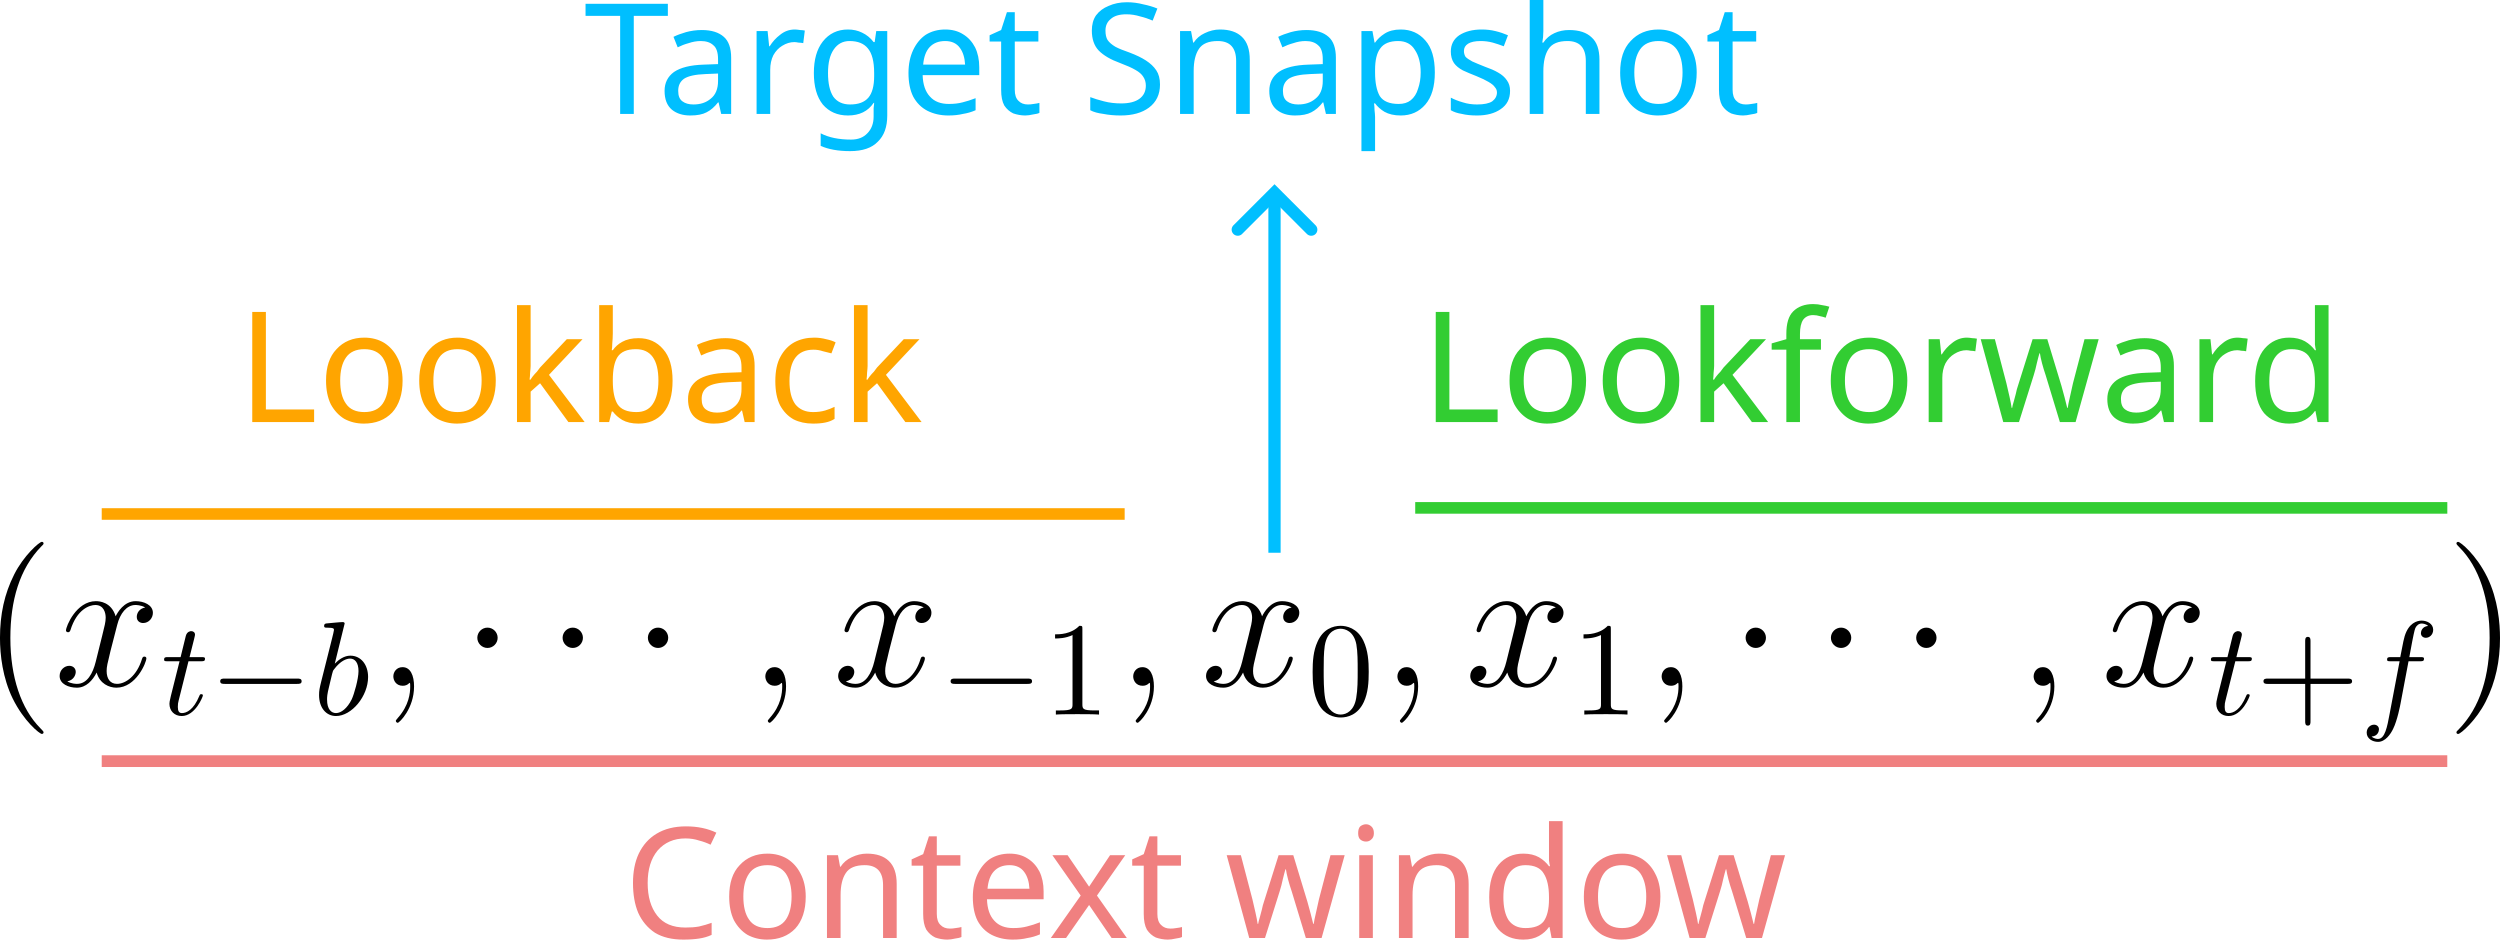
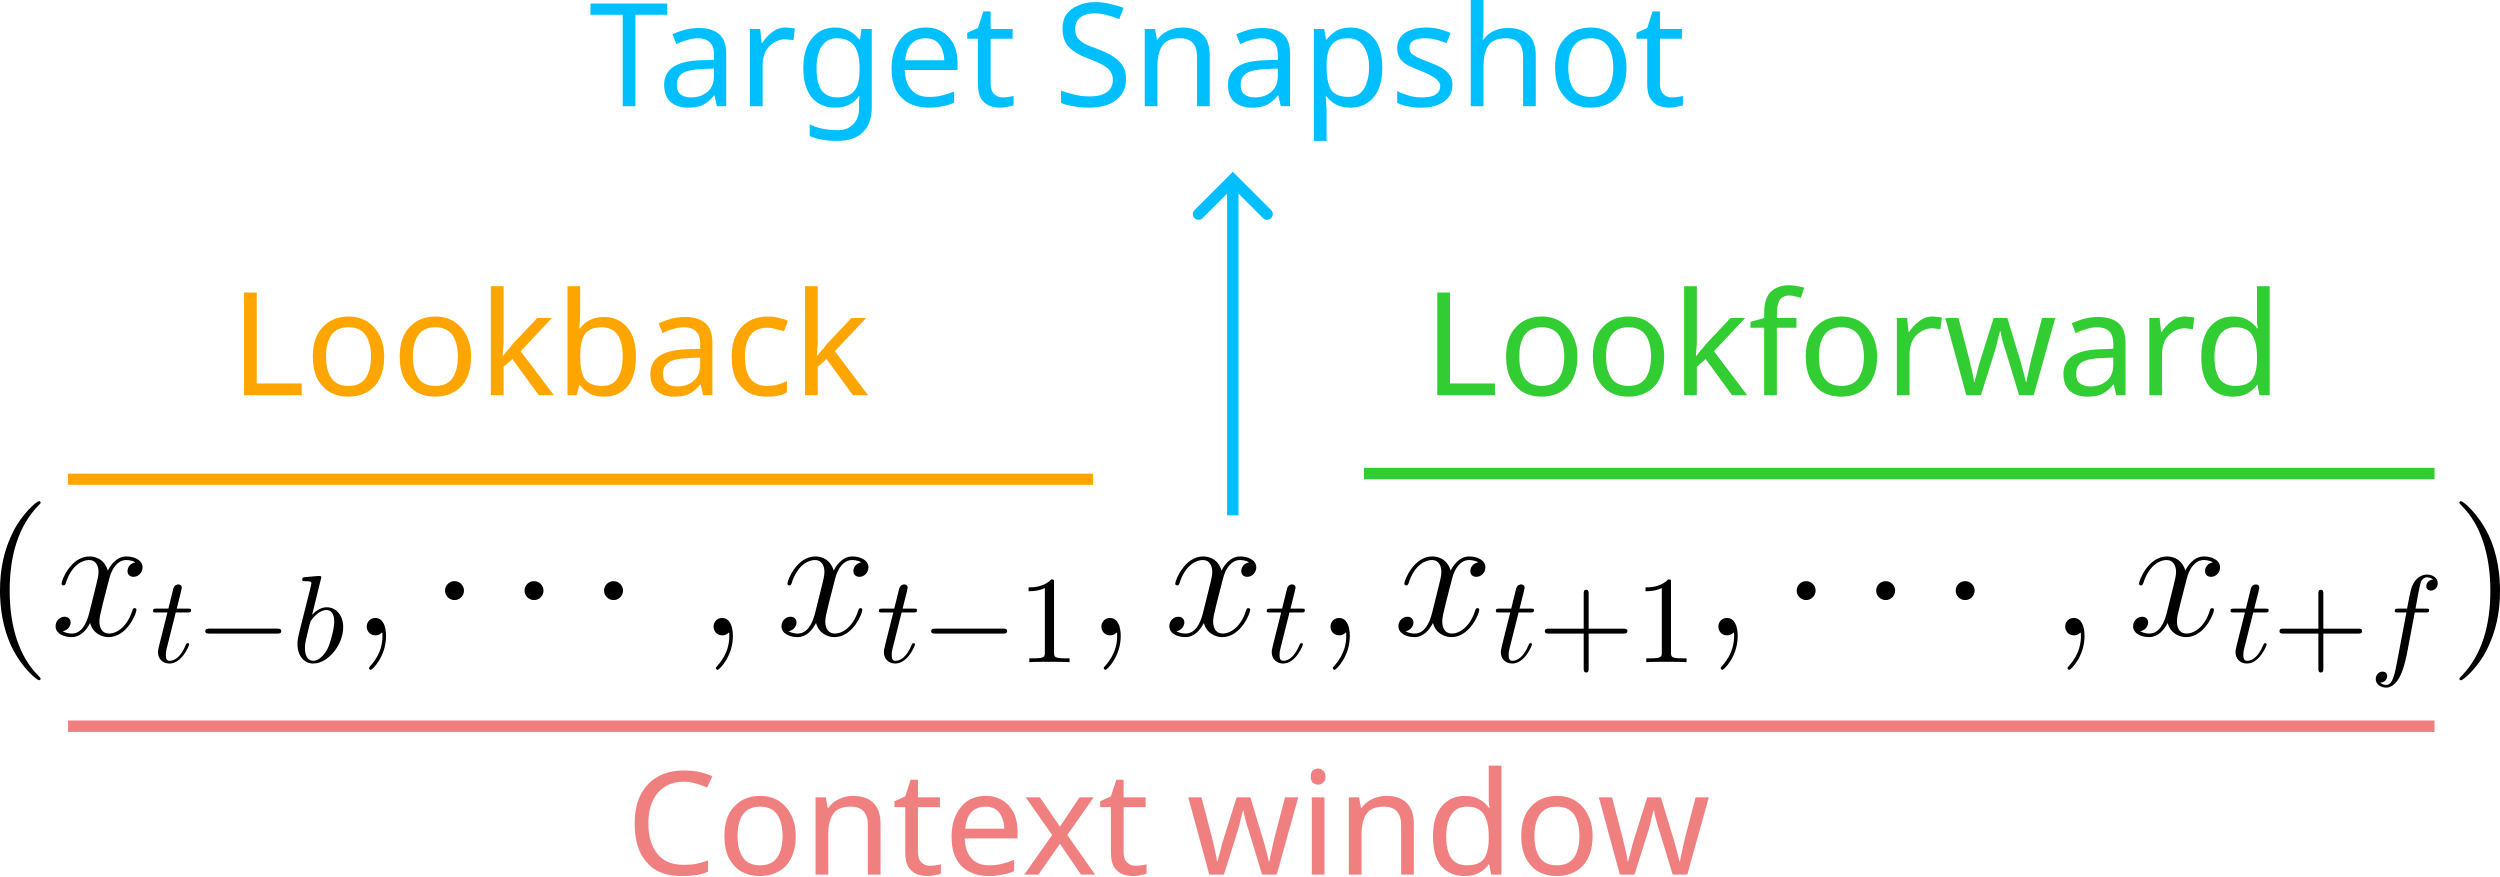
- <svg xmlns="http://www.w3.org/2000/svg" xmlns:xlink="http://www.w3.org/1999/xlink" width="74.511mm" height="28.004mm" viewBox="0 0 74.511 28.004" version="1.1" id="svg1" xml:space="preserve">
+ <svg xmlns="http://www.w3.org/2000/svg" xmlns:xlink="http://www.w3.org/1999/xlink" width="79.916mm" height="28.004mm" viewBox="0 0 79.916 28.004" version="1.1" id="svg1" xml:space="preserve">
  <defs id="defs1">
    <marker style="overflow:visible" id="ArrowWideRounded" refX="0" refY="0" orient="auto-start-reverse" markerWidth="1" markerHeight="1" viewBox="0 0 1 1" preserveAspectRatio="xMidYMid">
      <path style="fill:none;stroke:context-stroke;stroke-width:1;stroke-linecap:round" d="M 3,-3 0,0 3,3" transform="rotate(180,0.125,0)" id="path2" />
    </marker>
    <path id="g5-43" d="m 4.075,-2.291 h 2.78 c 0.139,0 0.329,0 0.329,-0.199 0,-0.199 -0.189,-0.199 -0.329,-0.199 H 4.075 v -2.79 c 0,-0.139 0,-0.329 -0.199,-0.329 -0.199,0 -0.199,0.189 -0.199,0.329 v 2.79 H 0.887 c -0.139,0 -0.329,0 -0.329,0.199 0,0.199 0.189,0.199 0.329,0.199 h 2.79 v 2.79 c 0,0.139 0,0.329 0.199,0.329 0.199,0 0.199,-0.189 0.199,-0.329 z" />
    <path id="g5-48" d="m 4.583,-3.188 c 0,-0.797 -0.05,-1.594 -0.399,-2.331 -0.458,-0.956 -1.275,-1.116 -1.694,-1.116 -0.598,0 -1.325,0.259 -1.733,1.186 -0.319,0.687 -0.369,1.465 -0.369,2.262 0,0.747 0.04,1.644 0.448,2.401 0.428,0.807 1.156,1.006 1.644,1.006 0.538,0 1.295,-0.209 1.734,-1.156 0.319,-0.687 0.369,-1.465 0.369,-2.252 z M 2.481,0 C 2.092,0 1.504,-0.249 1.325,-1.205 1.215,-1.803 1.215,-2.72 1.215,-3.308 c 0,-0.638 0,-1.295 0.08,-1.833 0.189,-1.186 0.936,-1.275 1.186,-1.275 0.329,0 0.986,0.179 1.176,1.166 0.1,0.558 0.1,1.315 0.1,1.943 0,0.747 0,1.425 -0.11,2.062 C 3.497,-0.299 2.929,0 2.481,0 Z" />
    <path id="g5-49" d="m 2.929,-6.376 c 0,-0.239 0,-0.259 -0.229,-0.259 -0.618,0.638 -1.494,0.638 -1.813,0.638 v 0.309 c 0.199,0 0.787,0 1.305,-0.259 v 5.161 c 0,0.359 -0.03,0.478 -0.927,0.478 H 0.946 V 0 c 0.349,-0.03 1.215,-0.03 1.614,-0.03 0.399,0 1.265,0 1.614,0.03 V -0.309 H 3.856 c -0.897,0 -0.927,-0.11 -0.927,-0.478 z" />
    <path id="g2-40" d="m 4.663,3.486 c 0,-0.043 0,-0.072 -0.244,-0.316 -1.435,-1.449 -2.238,-3.816 -2.238,-6.743 0,-2.783 0.674,-5.179 2.338,-6.872 0.143,-0.129 0.143,-0.158 0.143,-0.201 0,-0.086 -0.072,-0.115 -0.129,-0.115 -0.187,0 -1.363,1.033 -2.066,2.439 -0.732,1.449 -1.062,2.984 -1.062,4.749 0,1.277 0.201,2.984 0.947,4.519 0.846,1.722 2.023,2.654 2.181,2.654 0.057,0 0.129,-0.029 0.129,-0.115 z" />
    <path id="g2-41" d="m 4.046,-3.572 c 0,-1.09 -0.143,-2.869 -0.947,-4.533 -0.846,-1.722 -2.023,-2.654 -2.181,-2.654 -0.057,0 -0.129,0.029 -0.129,0.115 0,0.043 0,0.072 0.244,0.316 1.435,1.449 2.238,3.816 2.238,6.743 0,2.783 -0.674,5.179 -2.338,6.872 -0.143,0.129 -0.143,0.158 -0.143,0.201 0,0.086 0.072,0.115 0.129,0.115 0.186,0 1.363,-1.033 2.066,-2.439 0.732,-1.463 1.062,-3.013 1.062,-4.734 z" />
    <path id="g0-0" d="m 9.454,-3.3 c 0.244,0 0.502,0 0.502,-0.287 0,-0.287 -0.258,-0.287 -0.502,-0.287 H 1.693 c -0.244,0 -0.502,0 -0.502,0.287 0,0.287 0.258,0.287 0.502,0.287 z" />
    <path id="g0-1" d="m 2.754,-3.587 c 0,-0.416 -0.344,-0.76 -0.76,-0.76 -0.416,0 -0.76,0.344 -0.76,0.76 0,0.416 0.344,0.76 0.76,0.76 0.416,0 0.76,-0.344 0.76,-0.76 z" />
    <path id="g1-59" d="m 2.798,0.057 c 0,-0.832 -0.273,-1.449 -0.861,-1.449 -0.459,0 -0.689,0.373 -0.689,0.689 C 1.248,-0.387 1.463,0 1.951,0 c 0.186,0 0.344,-0.057 0.473,-0.187 0.029,-0.029 0.043,-0.029 0.057,-0.029 0.029,0 0.029,0.201 0.029,0.273 0,0.473 -0.086,1.406 -0.918,2.338 C 1.435,2.568 1.435,2.597 1.435,2.625 c 0,0.072 0.072,0.143 0.143,0.143 0.115,0 1.219,-1.062 1.219,-2.711 z" />
    <path id="g1-120" d="m 6.8,-5.853 c -0.459,0.086 -0.631,0.43 -0.631,0.703 0,0.344 0.273,0.459 0.473,0.459 0.43,0 0.732,-0.373 0.732,-0.76 0,-0.603 -0.689,-0.875 -1.291,-0.875 -0.875,0 -1.363,0.861 -1.492,1.133 -0.33,-1.076 -1.219,-1.133 -1.478,-1.133 -1.463,0 -2.238,1.879 -2.238,2.195 0,0.057 0.057,0.129 0.158,0.129 0.115,0 0.143,-0.086 0.172,-0.143 0.488,-1.592 1.449,-1.894 1.865,-1.894 0.646,0 0.775,0.603 0.775,0.947 0,0.316 -0.086,0.646 -0.258,1.334 l -0.488,1.965 c -0.215,0.861 -0.631,1.65 -1.392,1.65 -0.072,0 -0.43,0 -0.732,-0.187 0.516,-0.1 0.631,-0.531 0.631,-0.703 0,-0.287 -0.215,-0.459 -0.488,-0.459 -0.344,0 -0.717,0.301 -0.717,0.76 0,0.603 0.674,0.875 1.291,0.875 0.689,0 1.176,-0.545 1.478,-1.133 0.23,0.846 0.947,1.133 1.478,1.133 1.463,0 2.238,-1.879 2.238,-2.195 0,-0.072 -0.057,-0.129 -0.143,-0.129 -0.129,0 -0.143,0.072 -0.187,0.187 -0.387,1.262 -1.219,1.851 -1.865,1.851 -0.502,0 -0.775,-0.373 -0.775,-0.961 0,-0.316 0.057,-0.545 0.287,-1.492 l 0.502,-1.951 c 0.215,-0.861 0.703,-1.492 1.363,-1.492 0.029,0 0.43,0 0.732,0.186 z" />
    <use id="g3-0" xlink:href="#g0-0" transform="scale(0.694445)" />
    <path id="g4-98" d="m 2.381,-6.804 c 0,-0.01 0,-0.11 -0.13,-0.11 -0.229,0 -0.956,0.08 -1.215,0.1 -0.08,0.01 -0.189,0.02 -0.189,0.199 0,0.12 0.09,0.12 0.239,0.12 0.478,0 0.498,0.07 0.498,0.169 0,0.07 -0.09,0.408 -0.139,0.618 l -0.817,3.248 c -0.12,0.498 -0.159,0.658 -0.159,1.006 0,0.946 0.528,1.564 1.265,1.564 1.176,0 2.401,-1.484 2.401,-2.919 0,-0.907 -0.528,-1.594 -1.325,-1.594 -0.458,0 -0.867,0.289 -1.166,0.598 z m -0.936,3.766 c 0.06,-0.219 0.06,-0.239 0.149,-0.349 0.488,-0.648 0.936,-0.797 1.196,-0.797 0.359,0 0.628,0.299 0.628,0.936 0,0.588 -0.329,1.734 -0.508,2.112 -0.329,0.667 -0.787,1.026 -1.176,1.026 -0.339,0 -0.667,-0.269 -0.667,-1.006 0,-0.189 0,-0.379 0.159,-1.006 z" />
    <path id="g4-102" d="m 3.656,-3.985 h 0.857 c 0.199,0 0.299,0 0.299,-0.199 0,-0.11 -0.1,-0.11 -0.269,-0.11 H 3.716 L 3.925,-5.43 c 0.04,-0.209 0.179,-0.917 0.239,-1.036 0.09,-0.189 0.259,-0.339 0.468,-0.339 0.04,0 0.299,0 0.488,0.179 -0.438,0.04 -0.538,0.389 -0.538,0.538 0,0.229 0.179,0.349 0.369,0.349 0.259,0 0.548,-0.219 0.548,-0.598 0,-0.458 -0.458,-0.687 -0.867,-0.687 -0.339,0 -0.966,0.179 -1.265,1.166 -0.06,0.209 -0.09,0.309 -0.329,1.564 H 2.351 c -0.189,0 -0.299,0 -0.299,0.189 0,0.12 0.09,0.12 0.279,0.12 h 0.658 l -0.747,3.935 c -0.179,0.966 -0.349,1.873 -0.867,1.873 -0.04,0 -0.289,0 -0.478,-0.179 0.458,-0.03 0.548,-0.389 0.548,-0.538 0,-0.229 -0.179,-0.349 -0.369,-0.349 -0.259,0 -0.548,0.219 -0.548,0.598 0,0.448 0.438,0.687 0.847,0.687 0.548,0 0.946,-0.588 1.126,-0.966 0.319,-0.628 0.548,-1.833 0.558,-1.903 z" />
    <path id="g4-116" d="m 2.052,-3.985 h 0.936 c 0.199,0 0.299,0 0.299,-0.199 0,-0.11 -0.1,-0.11 -0.279,-0.11 H 2.132 c 0.359,-1.415 0.408,-1.614 0.408,-1.674 0,-0.169 -0.12,-0.269 -0.289,-0.269 -0.03,0 -0.309,0.01 -0.399,0.359 l -0.389,1.584 H 0.528 c -0.199,0 -0.299,0 -0.299,0.189 0,0.12 0.08,0.12 0.279,0.12 h 0.877 c -0.717,2.829 -0.757,2.999 -0.757,3.178 0,0.538 0.379,0.917 0.917,0.917 1.016,0 1.584,-1.455 1.584,-1.534 0,-0.1 -0.08,-0.1 -0.12,-0.1 -0.09,0 -0.1,0.03 -0.149,0.139 -0.428,1.036 -0.956,1.275 -1.295,1.275 -0.209,0 -0.309,-0.13 -0.309,-0.458 0,-0.239 0.02,-0.309 0.06,-0.478 z" />
+     <path id="g5-43-6" d="m 4.075,-2.291 h 2.78 c 0.139,0 0.329,0 0.329,-0.199 0,-0.199 -0.189,-0.199 -0.329,-0.199 H 4.075 v -2.79 c 0,-0.139 0,-0.329 -0.199,-0.329 -0.199,0 -0.199,0.189 -0.199,0.329 v 2.79 H 0.887 c -0.139,0 -0.329,0 -0.329,0.199 0,0.199 0.189,0.199 0.329,0.199 h 2.79 v 2.79 c 0,0.139 0,0.329 0.199,0.329 0.199,0 0.199,-0.189 0.199,-0.329 z" />
+     <path id="g5-49-1" d="m 2.929,-6.376 c 0,-0.239 0,-0.259 -0.229,-0.259 -0.618,0.638 -1.494,0.638 -1.813,0.638 v 0.309 c 0.199,0 0.787,0 1.305,-0.259 v 5.161 c 0,0.359 -0.03,0.478 -0.927,0.478 H 0.946 V 0 c 0.349,-0.03 1.215,-0.03 1.614,-0.03 0.399,0 1.265,0 1.614,0.03 V -0.309 H 3.856 c -0.897,0 -0.927,-0.11 -0.927,-0.478 z" />
+     <path id="g2-40-2" d="m 4.663,3.486 c 0,-0.043 0,-0.072 -0.244,-0.316 -1.435,-1.449 -2.238,-3.816 -2.238,-6.743 0,-2.783 0.674,-5.179 2.338,-6.872 0.143,-0.129 0.143,-0.158 0.143,-0.201 0,-0.086 -0.072,-0.115 -0.129,-0.115 -0.187,0 -1.363,1.033 -2.066,2.439 -0.732,1.449 -1.062,2.984 -1.062,4.749 0,1.277 0.201,2.984 0.947,4.519 0.846,1.722 2.023,2.654 2.181,2.654 0.057,0 0.129,-0.029 0.129,-0.115 z" />
+     <path id="g2-41-0" d="m 4.046,-3.572 c 0,-1.09 -0.143,-2.869 -0.947,-4.533 -0.846,-1.722 -2.023,-2.654 -2.181,-2.654 -0.057,0 -0.129,0.029 -0.129,0.115 0,0.043 0,0.072 0.244,0.316 1.435,1.449 2.238,3.816 2.238,6.743 0,2.783 -0.674,5.179 -2.338,6.872 -0.143,0.129 -0.143,0.158 -0.143,0.201 0,0.086 0.072,0.115 0.129,0.115 0.186,0 1.363,-1.033 2.066,-2.439 0.732,-1.463 1.062,-3.013 1.062,-4.734 z" />
+     <path id="g0-0-4" d="m 9.454,-3.3 c 0.244,0 0.502,0 0.502,-0.287 0,-0.287 -0.258,-0.287 -0.502,-0.287 H 1.693 c -0.244,0 -0.502,0 -0.502,0.287 0,0.287 0.258,0.287 0.502,0.287 z" />
+     <path id="g0-1-4" d="m 2.754,-3.587 c 0,-0.416 -0.344,-0.76 -0.76,-0.76 -0.416,0 -0.76,0.344 -0.76,0.76 0,0.416 0.344,0.76 0.76,0.76 0.416,0 0.76,-0.344 0.76,-0.76 z" />
+     <path id="g1-59-5" d="m 2.798,0.057 c 0,-0.832 -0.273,-1.449 -0.861,-1.449 -0.459,0 -0.689,0.373 -0.689,0.689 C 1.248,-0.387 1.463,0 1.951,0 c 0.186,0 0.344,-0.057 0.473,-0.187 0.029,-0.029 0.043,-0.029 0.057,-0.029 0.029,0 0.029,0.201 0.029,0.273 0,0.473 -0.086,1.406 -0.918,2.338 C 1.435,2.568 1.435,2.597 1.435,2.625 c 0,0.072 0.072,0.143 0.143,0.143 0.115,0 1.219,-1.062 1.219,-2.711 z" />
+     <path id="g1-120-9" d="m 6.8,-5.853 c -0.459,0.086 -0.631,0.43 -0.631,0.703 0,0.344 0.273,0.459 0.473,0.459 0.43,0 0.732,-0.373 0.732,-0.76 0,-0.603 -0.689,-0.875 -1.291,-0.875 -0.875,0 -1.363,0.861 -1.492,1.133 -0.33,-1.076 -1.219,-1.133 -1.478,-1.133 -1.463,0 -2.238,1.879 -2.238,2.195 0,0.057 0.057,0.129 0.158,0.129 0.115,0 0.143,-0.086 0.172,-0.143 0.488,-1.592 1.449,-1.894 1.865,-1.894 0.646,0 0.775,0.603 0.775,0.947 0,0.316 -0.086,0.646 -0.258,1.334 l -0.488,1.965 c -0.215,0.861 -0.631,1.65 -1.392,1.65 -0.072,0 -0.43,0 -0.732,-0.187 0.516,-0.1 0.631,-0.531 0.631,-0.703 0,-0.287 -0.215,-0.459 -0.488,-0.459 -0.344,0 -0.717,0.301 -0.717,0.76 0,0.603 0.674,0.875 1.291,0.875 0.689,0 1.176,-0.545 1.478,-1.133 0.23,0.846 0.947,1.133 1.478,1.133 1.463,0 2.238,-1.879 2.238,-2.195 0,-0.072 -0.057,-0.129 -0.143,-0.129 -0.129,0 -0.143,0.072 -0.187,0.187 -0.387,1.262 -1.219,1.851 -1.865,1.851 -0.502,0 -0.775,-0.373 -0.775,-0.961 0,-0.316 0.057,-0.545 0.287,-1.492 l 0.502,-1.951 c 0.215,-0.861 0.703,-1.492 1.363,-1.492 0.029,0 0.43,0 0.732,0.186 z" />
+     <use id="g3-0-7" xlink:href="#g0-0-4" transform="scale(0.694445)" />
+     <path id="g4-98-5" d="m 2.381,-6.804 c 0,-0.01 0,-0.11 -0.13,-0.11 -0.229,0 -0.956,0.08 -1.215,0.1 -0.08,0.01 -0.189,0.02 -0.189,0.199 0,0.12 0.09,0.12 0.239,0.12 0.478,0 0.498,0.07 0.498,0.169 0,0.07 -0.09,0.408 -0.139,0.618 l -0.817,3.248 c -0.12,0.498 -0.159,0.658 -0.159,1.006 0,0.946 0.528,1.564 1.265,1.564 1.176,0 2.401,-1.484 2.401,-2.919 0,-0.907 -0.528,-1.594 -1.325,-1.594 -0.458,0 -0.867,0.289 -1.166,0.598 z m -0.936,3.766 c 0.06,-0.219 0.06,-0.239 0.149,-0.349 0.488,-0.648 0.936,-0.797 1.196,-0.797 0.359,0 0.628,0.299 0.628,0.936 0,0.588 -0.329,1.734 -0.508,2.112 -0.329,0.667 -0.787,1.026 -1.176,1.026 -0.339,0 -0.667,-0.269 -0.667,-1.006 0,-0.189 0,-0.379 0.159,-1.006 z" />
+     <path id="g4-102-3" d="m 3.656,-3.985 h 0.857 c 0.199,0 0.299,0 0.299,-0.199 0,-0.11 -0.1,-0.11 -0.269,-0.11 H 3.716 L 3.925,-5.43 c 0.04,-0.209 0.179,-0.917 0.239,-1.036 0.09,-0.189 0.259,-0.339 0.468,-0.339 0.04,0 0.299,0 0.488,0.179 -0.438,0.04 -0.538,0.389 -0.538,0.538 0,0.229 0.179,0.349 0.369,0.349 0.259,0 0.548,-0.219 0.548,-0.598 0,-0.458 -0.458,-0.687 -0.867,-0.687 -0.339,0 -0.966,0.179 -1.265,1.166 -0.06,0.209 -0.09,0.309 -0.329,1.564 H 2.351 c -0.189,0 -0.299,0 -0.299,0.189 0,0.12 0.09,0.12 0.279,0.12 h 0.658 l -0.747,3.935 c -0.179,0.966 -0.349,1.873 -0.867,1.873 -0.04,0 -0.289,0 -0.478,-0.179 0.458,-0.03 0.548,-0.389 0.548,-0.538 0,-0.229 -0.179,-0.349 -0.369,-0.349 -0.259,0 -0.548,0.219 -0.548,0.598 0,0.448 0.438,0.687 0.847,0.687 0.548,0 0.946,-0.588 1.126,-0.966 0.319,-0.628 0.548,-1.833 0.558,-1.903 z" />
+     <path id="g4-116-9" d="m 2.052,-3.985 h 0.936 c 0.199,0 0.299,0 0.299,-0.199 0,-0.11 -0.1,-0.11 -0.279,-0.11 H 2.132 c 0.359,-1.415 0.408,-1.614 0.408,-1.674 0,-0.169 -0.12,-0.269 -0.289,-0.269 -0.03,0 -0.309,0.01 -0.399,0.359 l -0.389,1.584 H 0.528 c -0.199,0 -0.299,0 -0.299,0.189 0,0.12 0.08,0.12 0.279,0.12 h 0.877 c -0.717,2.829 -0.757,2.999 -0.757,3.178 0,0.538 0.379,0.917 0.917,0.917 1.016,0 1.584,-1.455 1.584,-1.534 0,-0.1 -0.08,-0.1 -0.12,-0.1 -0.09,0 -0.1,0.03 -0.149,0.139 -0.428,1.036 -0.956,1.275 -1.295,1.275 -0.209,0 -0.309,-0.13 -0.309,-0.458 0,-0.239 0.02,-0.309 0.06,-0.478 z" />
  </defs>
-   <g id="layer1" transform="translate(-65.88018,-45.1637)">
+   <g id="layer1" transform="translate(-64.45736,-45.1637)">
    <text xml:space="preserve" style="font-style:normal;font-variant:normal;font-weight:normal;font-stretch:normal;font-size:4.586px;font-family:'JetBrains Mono';-inkscape-font-specification:'JetBrains Mono';fill:#308af2;stroke-width:0.265" x="42.502" y="116.34" id="text1">
      <tspan id="tspan1" style="font-style:normal;font-variant:normal;font-weight:normal;font-stretch:normal;font-family:'JetBrains Mono';-inkscape-font-specification:'JetBrains Mono';stroke-width:0.265" x="42.502" y="116.34" />
    </text>
    <text xml:space="preserve" style="font-style:normal;font-variant:normal;font-weight:normal;font-stretch:normal;font-size:4.586px;font-family:'JetBrains Mono';-inkscape-font-specification:'JetBrains Mono';fill:#308af2;stroke-width:0.265" x="42.37" y="115.068" id="text2">
      <tspan id="tspan2" style="stroke-width:0.265" x="42.37" y="115.068" />
    </text>
-     <g id="page1" transform="matrix(0.3986389,0,0,0.3986389,42.8312,39.39103)">
-       <use x="56.413" y="65.753" xlink:href="#g2-40" id="use1" />
-       <use x="61.876" y="65.753" xlink:href="#g1-120" id="use2" />
-       <use x="69.859" y="67.905" xlink:href="#g4-116" id="use3" />
-       <use x="73.456" y="67.905" xlink:href="#g3-0" id="use4" />
-       <use x="81.205" y="67.905" xlink:href="#g4-98" id="use5" />
-       <use x="85.979" y="65.753" xlink:href="#g1-59" id="use6" />
-       <use x="92.272" y="65.753" xlink:href="#g0-1" id="use7" />
-       <use x="98.648" y="65.753" xlink:href="#g0-1" id="use8" />
-       <use x="105.024" y="65.753" xlink:href="#g0-1" id="use9" />
-       <use x="113.791" y="65.753" xlink:href="#g1-59" id="use10" />
-       <use x="120.084" y="65.753" xlink:href="#g1-120" id="use11" />
-       <use x="128.066" y="67.905" xlink:href="#g3-0" id="use12" />
-       <use x="135.815" y="67.905" xlink:href="#g5-49" id="use13" />
-       <use x="141.295" y="65.753" xlink:href="#g1-59" id="use14" />
-       <use x="147.588" y="65.753" xlink:href="#g1-120" id="use15" />
-       <use x="155.57" y="67.905" xlink:href="#g5-48" id="use16" />
-       <use x="161.049" y="65.753" xlink:href="#g1-59" id="use17" />
-       <use x="167.342" y="65.753" xlink:href="#g1-120" id="use18" />
-       <use x="175.325" y="67.905" xlink:href="#g5-49" id="use19" />
-       <use x="180.804" y="65.753" xlink:href="#g1-59" id="use20" />
-       <use x="187.097" y="65.753" xlink:href="#g0-1" id="use21" />
-       <use x="193.474" y="65.753" xlink:href="#g0-1" id="use22" />
-       <use x="199.85" y="65.753" xlink:href="#g0-1" id="use23" />
-       <use x="208.617" y="65.753" xlink:href="#g1-59" id="use24" />
-       <use x="214.91" y="65.753" xlink:href="#g1-120" id="use25" />
-       <use x="222.892" y="67.905" xlink:href="#g4-116" id="use26" />
-       <use x="226.49" y="67.905" xlink:href="#g5-43" id="use27" />
-       <use x="234.238" y="67.905" xlink:href="#g4-102" id="use28" />
-       <use x="240.687" y="65.753" xlink:href="#g2-41" id="use29" />
-     </g>
-     <path style="fill:none;stroke:#f08080;stroke-width:0.35;stroke-dasharray:none;stroke-opacity:1" d="M 68.912,67.849 H 138.82" id="path3" />
-     <path style="fill:none;stroke:#ffa500;stroke-width:0.345;stroke-dasharray:none;stroke-opacity:1" d="M 68.912,60.483 H 99.4" id="path3-7" />
+     <path style="fill:none;stroke:#f08080;stroke-width:0.365;stroke-dasharray:none;stroke-opacity:1" d="M 66.632,68.378 H 142.281" id="path3" />
+     <path style="fill:none;stroke:#ffa500;stroke-width:0.357;stroke-dasharray:none;stroke-opacity:1" d="M 66.632,60.483 H 99.4" id="path3-7" />
    <text xml:space="preserve" style="font-style:normal;font-variant:normal;font-weight:normal;font-stretch:normal;font-size:4.586px;font-family:'JetBrains Mono NL';-inkscape-font-specification:'JetBrains Mono NL';fill:#f08080;stroke:none;stroke-width:0.265;stroke-dasharray:none;stroke-opacity:1" x="84.465" y="73.122" id="text3">
      <tspan id="tspan3" style="fill:#f08080;stroke:none;stroke-width:0.265" x="84.465" y="73.122">Context window</tspan>
    </text>
-     <text xml:space="preserve" style="font-style:normal;font-variant:normal;font-weight:normal;font-stretch:normal;font-size:4.586px;font-family:'JetBrains Mono NL';-inkscape-font-specification:'JetBrains Mono NL';fill:#ffa500;stroke:none;stroke-width:0.365;stroke-dasharray:none;stroke-opacity:1" x="72.945" y="57.742" id="text4">
-       <tspan id="tspan4" style="stroke:none;stroke-width:0.365" x="72.945" y="57.742">Lookback</tspan>
+     <text xml:space="preserve" style="font-style:normal;font-variant:normal;font-weight:normal;font-stretch:normal;font-size:4.586px;font-family:'JetBrains Mono NL';-inkscape-font-specification:'JetBrains Mono NL';fill:#ffa500;stroke:none;stroke-width:0.365;stroke-dasharray:none;stroke-opacity:1" x="71.806" y="57.797" id="text4">
+       <tspan id="tspan4" style="stroke:none;stroke-width:0.365" x="71.806" y="57.797">Lookback</tspan>
    </text>
-     <path style="fill:none;stroke:#32cd32;stroke-width:0.346;stroke-dasharray:none;stroke-opacity:1" d="m 108.06,60.301 h 30.761" id="path3-7-5" />
-     <text xml:space="preserve" style="font-style:normal;font-variant:normal;font-weight:normal;font-stretch:normal;font-size:4.586px;font-family:'JetBrains Mono NL';-inkscape-font-specification:'JetBrains Mono NL';fill:#32cd32;stroke:none;stroke-width:0.365;stroke-dasharray:none;stroke-opacity:1" x="108.219" y="57.742" id="text4-6">
-       <tspan id="tspan4-2" style="fill:#32cd32;stroke:none;stroke-width:0.365" x="108.219" y="57.742">Lookforward</tspan>
+     <path style="fill:none;stroke:#32cd32;stroke-width:0.365;stroke-dasharray:none;stroke-opacity:1" d="m 108.06,60.301 h 34.221" id="path3-7-5" />
+     <text xml:space="preserve" style="font-style:normal;font-variant:normal;font-weight:normal;font-stretch:normal;font-size:4.586px;font-family:'JetBrains Mono NL';-inkscape-font-specification:'JetBrains Mono NL';fill:#32cd32;stroke:none;stroke-width:0.365;stroke-dasharray:none;stroke-opacity:1" x="109.949" y="57.797" id="text4-6">
+       <tspan id="tspan4-2" style="fill:#32cd32;stroke:none;stroke-width:0.365" x="109.949" y="57.797">Lookforward</tspan>
    </text>
    <path style="fill:#32cd32;stroke:#00bfff;stroke-width:0.365;stroke-dasharray:none;stroke-opacity:1;marker-end:url(#ArrowWideRounded)" d="M 103.866,61.638 V 51.004" id="path4" />
    <text xml:space="preserve" style="font-style:normal;font-variant:normal;font-weight:normal;font-stretch:normal;font-size:4.586px;font-family:'JetBrains Mono NL';-inkscape-font-specification:'JetBrains Mono NL';fill:#00bfff;stroke:none;stroke-width:0.365;stroke-dasharray:none;stroke-opacity:1" x="83.286" y="48.557" id="text5">
      <tspan id="tspan5" style="fill:#00bfff;stroke:none;stroke-width:0.365" x="83.286" y="48.557">Target Snapshot</tspan>
    </text>
+     <g id="page1" transform="matrix(0.3986389,0,0,0.3986389,41.40838,39.2614)">
+       <use x="56.413" y="65.753" xlink:href="#g2-40-2" id="use1" />
+       <use x="61.876" y="65.753" xlink:href="#g1-120-9" id="use2" />
+       <use x="69.859" y="67.905" xlink:href="#g4-116-9" id="use3" />
+       <use x="73.456" y="67.905" xlink:href="#g3-0-7" id="use4" />
+       <use x="81.205" y="67.905" xlink:href="#g4-98-5" id="use5" />
+       <use x="85.979" y="65.753" xlink:href="#g1-59-5" id="use6" />
+       <use x="92.272" y="65.753" xlink:href="#g0-1-4" id="use7" />
+       <use x="98.648" y="65.753" xlink:href="#g0-1-4" id="use8" />
+       <use x="105.024" y="65.753" xlink:href="#g0-1-4" id="use9" />
+       <use x="113.791" y="65.753" xlink:href="#g1-59-5" id="use10" />
+       <use x="120.084" y="65.753" xlink:href="#g1-120-9" id="use11" />
+       <use x="128.066" y="67.905" xlink:href="#g4-116-9" id="use12" />
+       <use x="131.664" y="67.905" xlink:href="#g3-0-7" id="use13" />
+       <use x="139.413" y="67.905" xlink:href="#g5-49-1" id="use14" />
+       <use x="144.892" y="65.753" xlink:href="#g1-59-5" id="use15" />
+       <use x="151.185" y="65.753" xlink:href="#g1-120-9" id="use16" />
+       <use x="159.168" y="67.905" xlink:href="#g4-116-9" id="use17" />
+       <use x="163.263" y="65.753" xlink:href="#g1-59-5" id="use18" />
+       <use x="169.556" y="65.753" xlink:href="#g1-120-9" id="use19" />
+       <use x="177.539" y="67.905" xlink:href="#g4-116-9" id="use20" />
+       <use x="181.137" y="67.905" xlink:href="#g5-43-6" id="use21" />
+       <use x="188.885" y="67.905" xlink:href="#g5-49-1" id="use22" />
+       <use x="194.365" y="65.753" xlink:href="#g1-59-5" id="use23" />
+       <use x="200.658" y="65.753" xlink:href="#g0-1-4" id="use24" />
+       <use x="207.034" y="65.753" xlink:href="#g0-1-4" id="use25" />
+       <use x="213.41" y="65.753" xlink:href="#g0-1-4" id="use26" />
+       <use x="222.177" y="65.753" xlink:href="#g1-59-5" id="use27" />
+       <use x="228.47" y="65.753" xlink:href="#g1-120-9" id="use28" />
+       <use x="236.452" y="67.905" xlink:href="#g4-116-9" id="use29" />
+       <use x="240.05" y="67.905" xlink:href="#g5-43-6" id="use30" />
+       <use x="247.799" y="67.905" xlink:href="#g4-102-3" id="use31" />
+       <use x="254.247" y="65.753" xlink:href="#g2-41-0" id="use32" />
+     </g>
  </g>
</svg>
